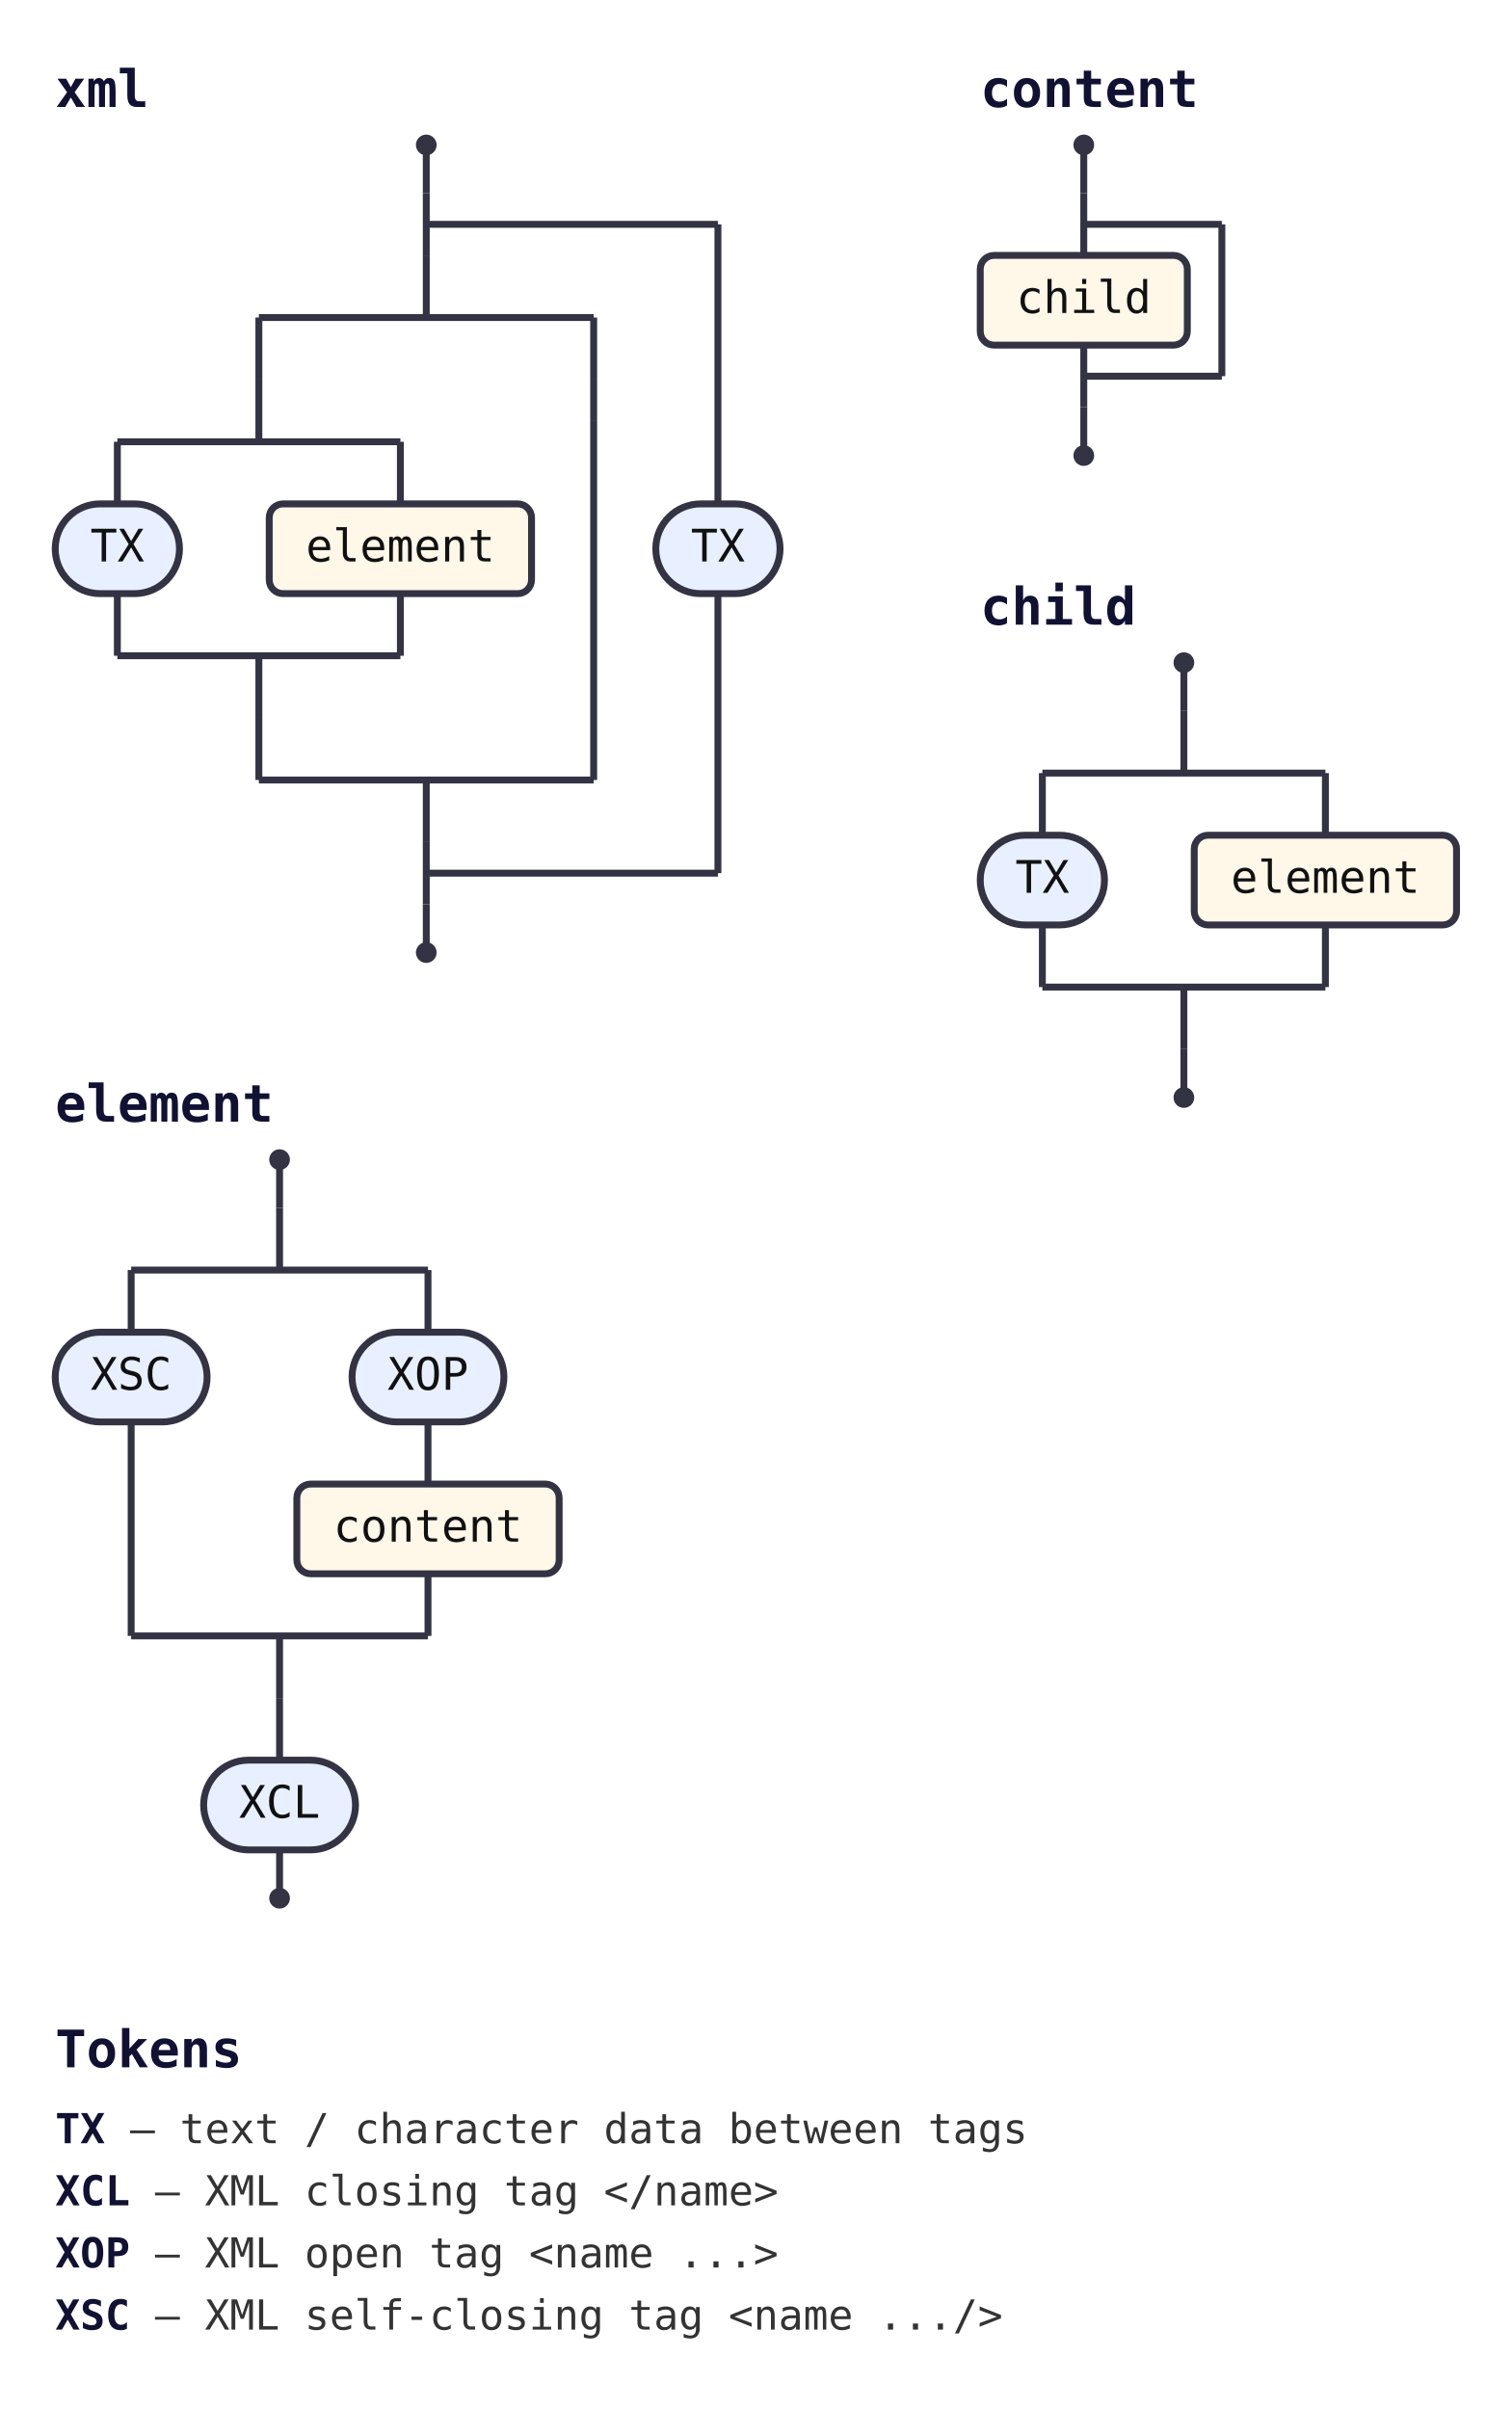
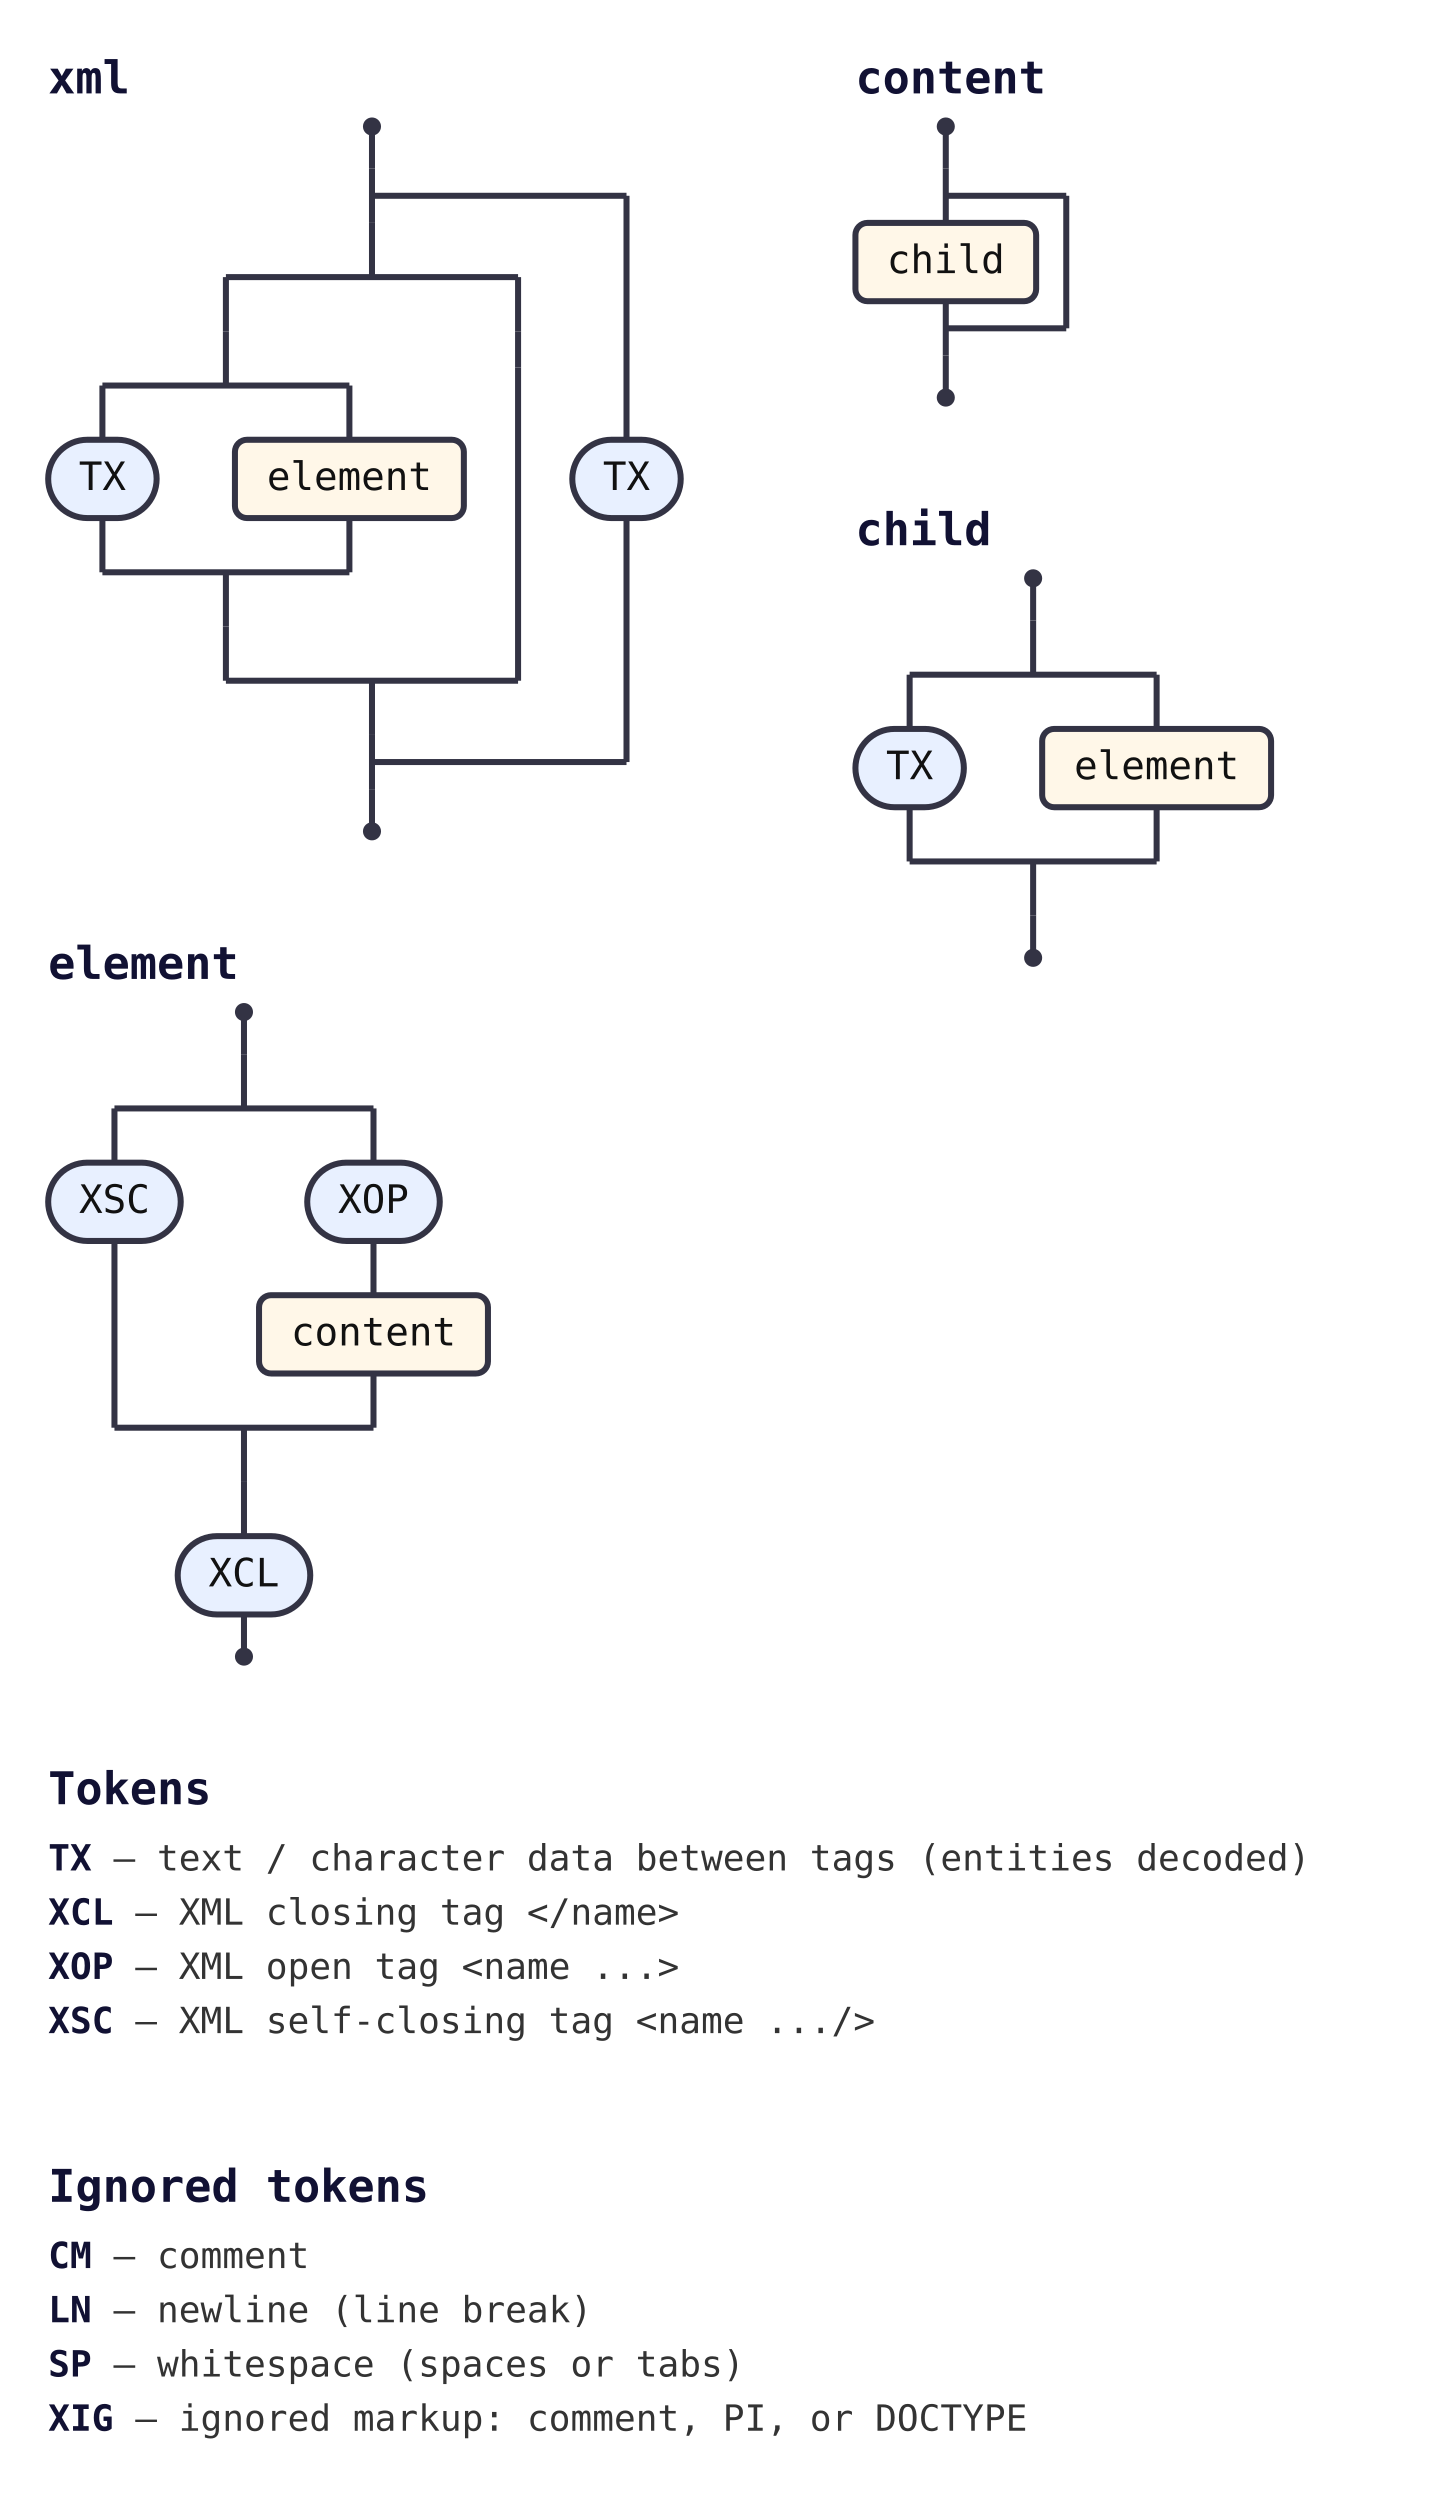
- <svg xmlns="http://www.w3.org/2000/svg" class="railroad" width="438" height="698" viewBox="0 0 438 698">
+ <svg xmlns="http://www.w3.org/2000/svg" class="railroad" width="482" height="830" viewBox="0 0 482 830">
  <style>svg.railroad{background:#fff;font-family:monospace;font-size:13px}.rr-line{stroke:#334;stroke-width:2;fill:none}.rr-cap{fill:#334}.rr-term{fill:#e8f0ff;stroke:#334;stroke-width:2}.rr-nonterm{fill:#fff7e8;stroke:#334;stroke-width:2}.rr-label{fill:#111;text-anchor:middle;dominant-baseline:middle}.rr-comment{fill:#666;font-style:italic;text-anchor:middle;dominant-baseline:middle}.rr-title{fill:#113;font-weight:bold;font-size:15px}.rr-legend{fill:#333;font-size:12px}.rr-legend-tok{fill:#113;font-weight:bold}a:hover .rr-nonterm{fill:#ffe6b3;cursor:pointer}</style>
  <g>
    <g id="xml">
      <text class="rr-title" x="16" y="31">xml</text>
      <circle class="rr-cap" cx="123.5" cy="42" r="3" />
      <path class="rr-line" d="M123.5 42V56" />
      <path class="rr-line" d="M123.5 56V74" />
      <path class="rr-line" d="M123.5 74V92" />
      <path class="rr-line" d="M75 92H172" />
      <path class="rr-line" d="M75 226H172" />
      <path class="rr-line" d="M123.5 226V244" />
      <path class="rr-line" d="M75 92V110" />
      <path class="rr-line" d="M75 110V128" />
      <path class="rr-line" d="M34 128H116" />
      <path class="rr-line" d="M34 190H116" />
      <path class="rr-line" d="M75 190V208" />
      <path class="rr-line" d="M34 128V146" />
      <rect class="rr-term" x="16" y="146" width="36" height="26" rx="13" ry="13" />
      <text class="rr-label" x="34" y="159">TX</text>
      <path class="rr-line" d="M34 172V190" />
      <path class="rr-line" d="M116 128V146" />
      <a href="#element">
        <rect class="rr-nonterm" x="78" y="146" width="76" height="26" rx="4" ry="4" />
        <text class="rr-label" x="116" y="159">element</text>
      </a>
      <path class="rr-line" d="M116 172V190" />
      <path class="rr-line" d="M75 208V226" />
      <path class="rr-line" d="M172 92V110" />
      <path class="rr-line" d="M172 110V122" />
      <path class="rr-line" d="M172 122V226" />
      <path class="rr-line" d="M123.5 244V262" />
      <path class="rr-line" d="M123.5 253H208" />
      <path class="rr-line" d="M123.5 65H208" />
      <path class="rr-line" d="M208 172V253" />
      <path class="rr-line" d="M208 65V146" />
      <rect class="rr-term" x="190" y="146" width="36" height="26" rx="13" ry="13" />
      <text class="rr-label" x="208" y="159">TX</text>
      <path class="rr-line" d="M123.5 262V276" />
      <circle class="rr-cap" cx="123.5" cy="276" r="3" />
    </g>
    <g id="element">
      <text class="rr-title" x="16" y="325">element</text>
      <circle class="rr-cap" cx="81" cy="336" r="3" />
      <path class="rr-line" d="M81 336V350" />
      <path class="rr-line" d="M81 350V368" />
      <path class="rr-line" d="M38 368H124" />
      <path class="rr-line" d="M38 474H124" />
      <path class="rr-line" d="M81 474V492" />
      <path class="rr-line" d="M38 368V386" />
      <rect class="rr-term" x="16" y="386" width="44" height="26" rx="13" ry="13" />
      <text class="rr-label" x="38" y="399">XSC</text>
      <path class="rr-line" d="M38 412V474" />
      <path class="rr-line" d="M124 368V386" />
      <rect class="rr-term" x="102" y="386" width="44" height="26" rx="13" ry="13" />
      <text class="rr-label" x="124" y="399">XOP</text>
      <path class="rr-line" d="M124 412V430" />
      <a href="#content">
        <rect class="rr-nonterm" x="86" y="430" width="76" height="26" rx="4" ry="4" />
        <text class="rr-label" x="124" y="443">content</text>
      </a>
      <path class="rr-line" d="M124 456V474" />
      <path class="rr-line" d="M81 492V510" />
      <rect class="rr-term" x="59" y="510" width="44" height="26" rx="13" ry="13" />
      <text class="rr-label" x="81" y="523">XCL</text>
      <path class="rr-line" d="M81 536V550" />
      <circle class="rr-cap" cx="81" cy="550" r="3" />
    </g>
    <g id="content">
      <text class="rr-title" x="284" y="31">content</text>
      <circle class="rr-cap" cx="314" cy="42" r="3" />
      <path class="rr-line" d="M314 42V56" />
      <path class="rr-line" d="M314 56V74" />
      <a href="#child">
        <rect class="rr-nonterm" x="284" y="74" width="60" height="26" rx="4" ry="4" />
        <text class="rr-label" x="314" y="87">child</text>
      </a>
      <path class="rr-line" d="M314 100V118" />
      <path class="rr-line" d="M314 109H354" />
      <path class="rr-line" d="M314 65H354" />
      <path class="rr-line" d="M354 65V109" />
      <path class="rr-line" d="M314 118V132" />
      <circle class="rr-cap" cx="314" cy="132" r="3" />
    </g>
    <g id="child">
      <text class="rr-title" x="284" y="181">child</text>
      <circle class="rr-cap" cx="343" cy="192" r="3" />
      <path class="rr-line" d="M343 192V206" />
      <path class="rr-line" d="M343 206V224" />
      <path class="rr-line" d="M302 224H384" />
      <path class="rr-line" d="M302 286H384" />
      <path class="rr-line" d="M343 286V304" />
      <path class="rr-line" d="M302 224V242" />
      <rect class="rr-term" x="284" y="242" width="36" height="26" rx="13" ry="13" />
      <text class="rr-label" x="302" y="255">TX</text>
      <path class="rr-line" d="M302 268V286" />
      <path class="rr-line" d="M384 224V242" />
      <a href="#element">
        <rect class="rr-nonterm" x="346" y="242" width="76" height="26" rx="4" ry="4" />
        <text class="rr-label" x="384" y="255">element</text>
      </a>
      <path class="rr-line" d="M384 268V286" />
      <path class="rr-line" d="M343 304V318" />
      <circle class="rr-cap" cx="343" cy="318" r="3" />
    </g>
    <text class="rr-title" x="16" y="599">Tokens</text>
    <text class="rr-legend" x="16" y="621">
-       <tspan class="rr-legend-tok">TX</tspan>  —  text / character data between tags</text>
+       <tspan class="rr-legend-tok">TX</tspan>  —  text / character data between tags (entities decoded)</text>
    <text class="rr-legend" x="16" y="639">
      <tspan class="rr-legend-tok">XCL</tspan>  —  XML closing tag &lt;/name&gt;</text>
    <text class="rr-legend" x="16" y="657">
      <tspan class="rr-legend-tok">XOP</tspan>  —  XML open tag &lt;name ...&gt;</text>
    <text class="rr-legend" x="16" y="675">
      <tspan class="rr-legend-tok">XSC</tspan>  —  XML self-closing tag &lt;name .../&gt;</text>
+     <text class="rr-title" x="16" y="731">Ignored tokens</text>
+     <text class="rr-legend" x="16" y="753">
+       <tspan class="rr-legend-tok">CM</tspan>  —  comment</text>
+     <text class="rr-legend" x="16" y="771">
+       <tspan class="rr-legend-tok">LN</tspan>  —  newline (line break)</text>
+     <text class="rr-legend" x="16" y="789">
+       <tspan class="rr-legend-tok">SP</tspan>  —  whitespace (spaces or tabs)</text>
+     <text class="rr-legend" x="16" y="807">
+       <tspan class="rr-legend-tok">XIG</tspan>  —  ignored markup: comment, PI, or DOCTYPE</text>
  </g>
</svg>
